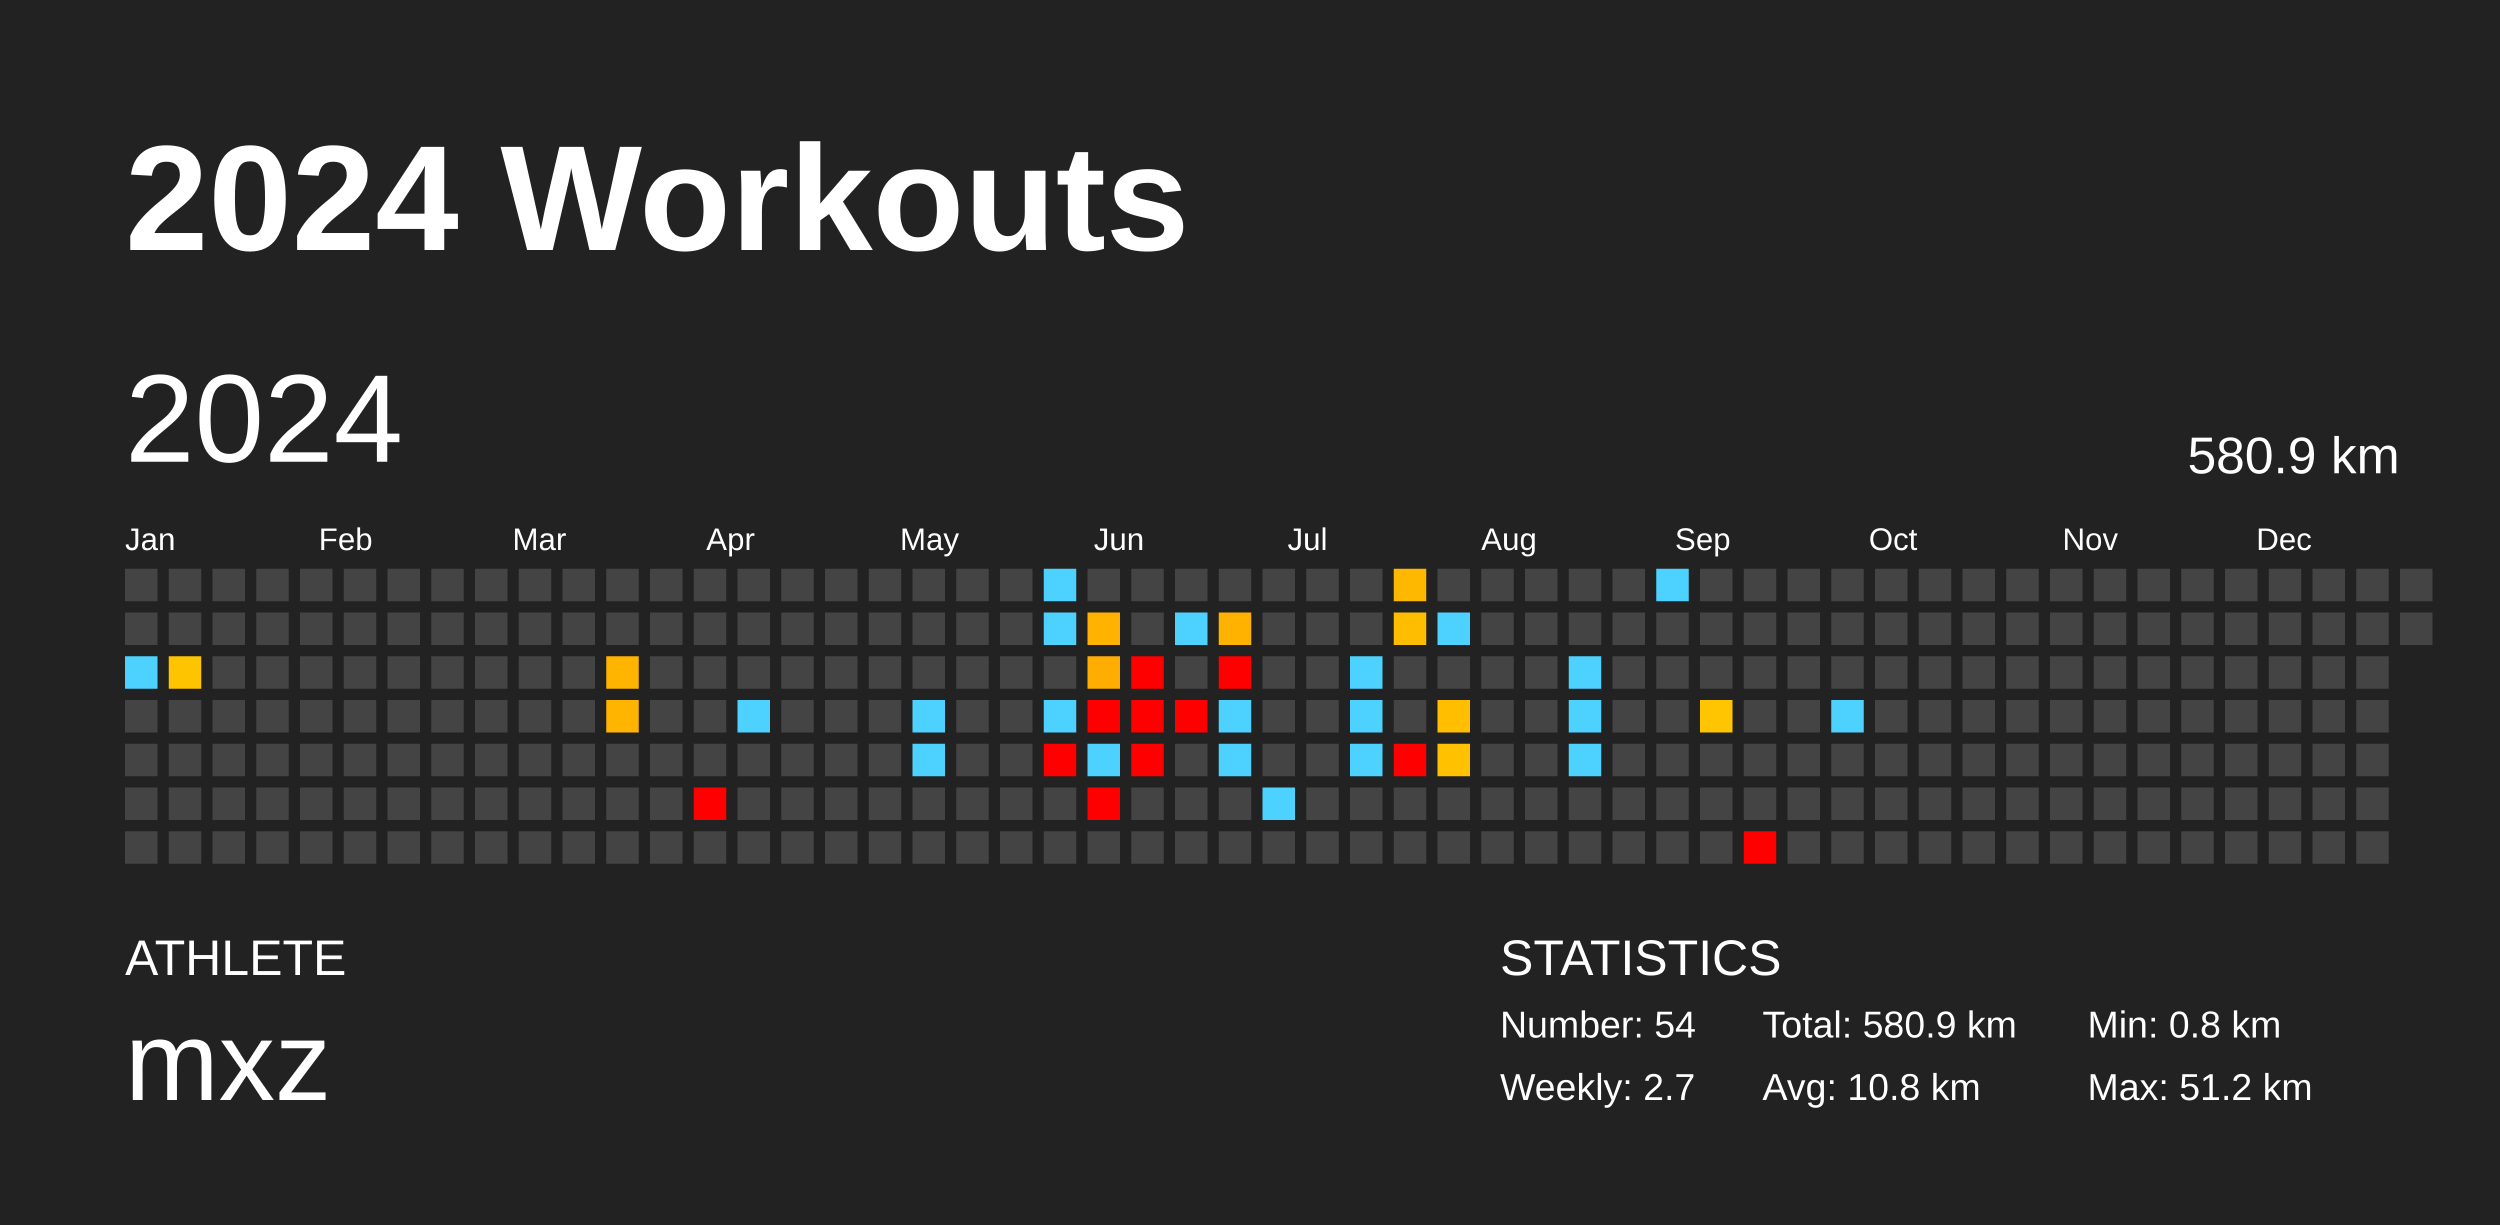
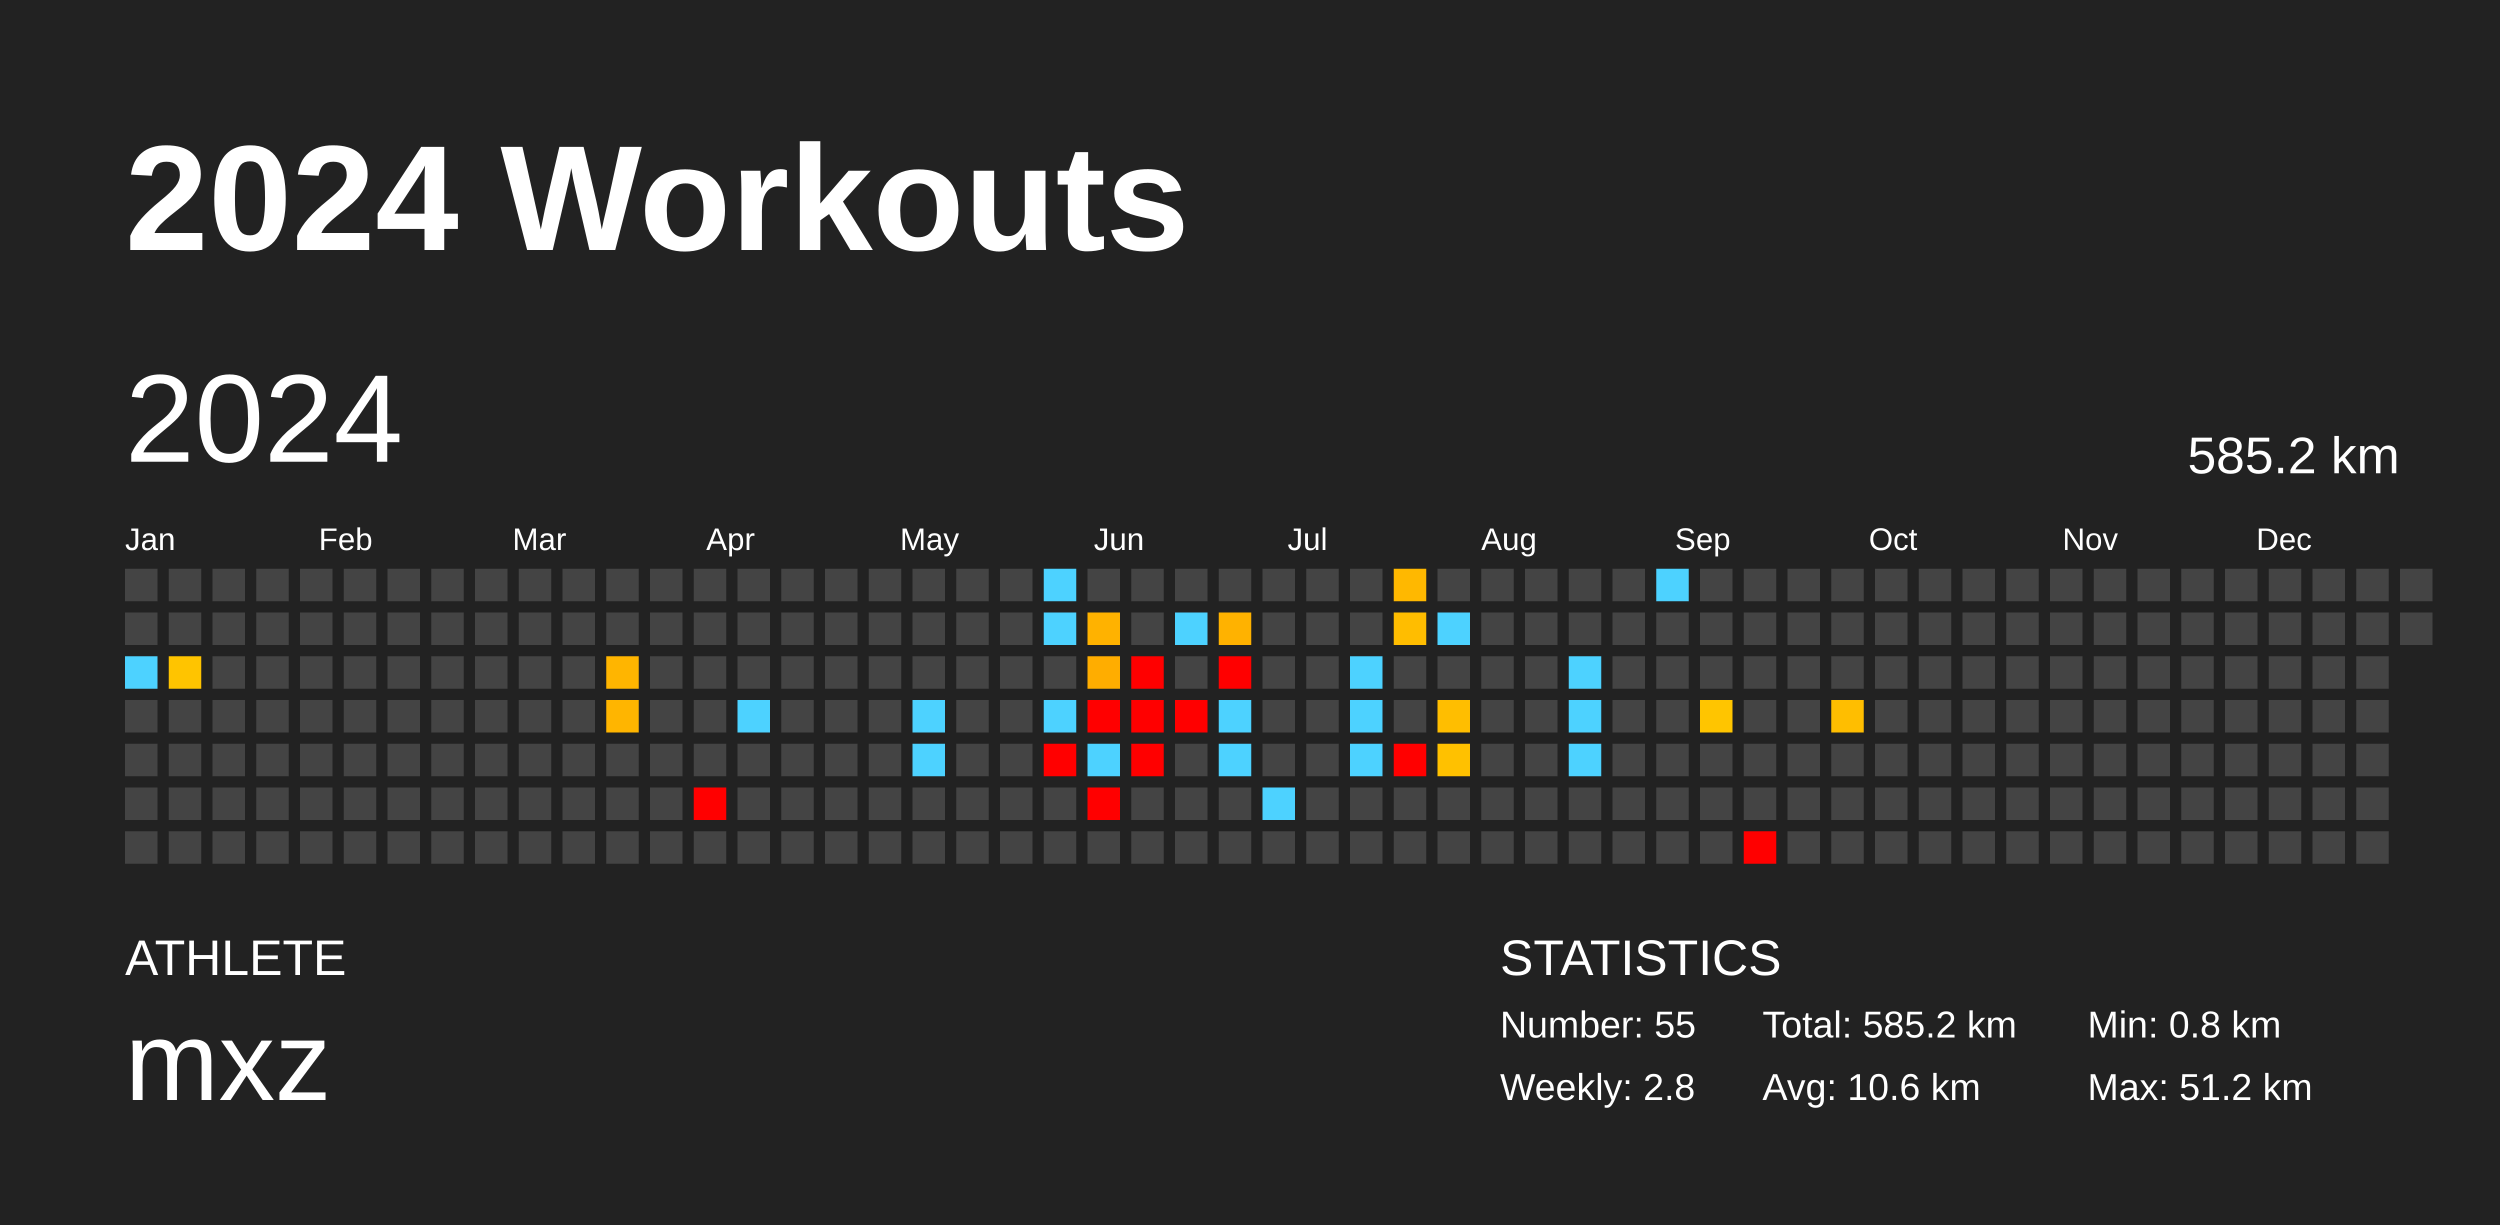
<svg xmlns="http://www.w3.org/2000/svg" baseProfile="full" height="98mm" version="1.1" viewBox="0,0,200,98" width="200mm">
  <defs />
  <rect fill="#222222" height="98" width="200" x="0" y="0" />
  <text fill="#FFFFFF" style="font-size:12px; font-family:Arial; font-weight:bold;" x="10" y="20">2024 Workouts</text>
  <text fill="#FFFFFF" style="font-size:4px; font-family:Arial" x="10" y="78">ATHLETE</text>
  <text fill="#FFFFFF" style="font-size:9px; font-family:Arial" x="10" y="88">mxz</text>
  <text fill="#FFFFFF" style="font-size:4px; font-family:Arial" x="120" y="78">STATISTICS</text>
-   <text fill="#FFFFFF" style="font-size:3px; font-family:Arial" x="120" y="83">Number: 54</text>
-   <text fill="#FFFFFF" style="font-size:3px; font-family:Arial" x="120" y="88">Weekly: 2.7</text>
-   <text fill="#FFFFFF" style="font-size:3px; font-family:Arial" x="141" y="83">Total: 580.9 km</text>
-   <text fill="#FFFFFF" style="font-size:3px; font-family:Arial" x="141" y="88">Avg: 10.8 km</text>
+   <text fill="#FFFFFF" style="font-size:3px; font-family:Arial" x="120" y="83">Number: 55</text>
+   <text fill="#FFFFFF" style="font-size:3px; font-family:Arial" x="120" y="88">Weekly: 2.8</text>
+   <text fill="#FFFFFF" style="font-size:3px; font-family:Arial" x="141" y="83">Total: 585.2 km</text>
+   <text fill="#FFFFFF" style="font-size:3px; font-family:Arial" x="141" y="88">Avg: 10.6 km</text>
  <text fill="#FFFFFF" style="font-size:3px; font-family:Arial" x="167" y="83">Min: 0.8 km</text>
  <text fill="#FFFFFF" style="font-size:3px; font-family:Arial" x="167" y="88">Max: 51.2 km</text>
  <text dominant-baseline="hanging" fill="#FFFFFF" style="font-size:10.0px; font-family:Arial;" x="10" y="30">2024</text>
-   <text dominant-baseline="hanging" fill="#FFFFFF" style="font-size:4.125px; font-family:Arial;" x="175" y="35">580.9 km</text>
+   <text dominant-baseline="hanging" fill="#FFFFFF" style="font-size:4.125px; font-family:Arial;" x="175" y="35">585.2 km</text>
  <text fill="#FFFFFF" style="font-size:2.5px; font-family:Arial" x="10.0" y="44">Jan</text>
  <text fill="#FFFFFF" style="font-size:2.5px; font-family:Arial" x="25.5" y="44">Feb</text>
  <text fill="#FFFFFF" style="font-size:2.5px; font-family:Arial" x="41.0" y="44">Mar</text>
  <text fill="#FFFFFF" style="font-size:2.5px; font-family:Arial" x="56.5" y="44">Apr</text>
  <text fill="#FFFFFF" style="font-size:2.5px; font-family:Arial" x="72.0" y="44">May</text>
  <text fill="#FFFFFF" style="font-size:2.5px; font-family:Arial" x="87.5" y="44">Jun</text>
  <text fill="#FFFFFF" style="font-size:2.5px; font-family:Arial" x="103.0" y="44">Jul</text>
  <text fill="#FFFFFF" style="font-size:2.5px; font-family:Arial" x="118.5" y="44">Aug</text>
  <text fill="#FFFFFF" style="font-size:2.5px; font-family:Arial" x="134.0" y="44">Sep</text>
  <text fill="#FFFFFF" style="font-size:2.5px; font-family:Arial" x="149.5" y="44">Oct</text>
  <text fill="#FFFFFF" style="font-size:2.5px; font-family:Arial" x="165.0" y="44">Nov</text>
  <text fill="#FFFFFF" style="font-size:2.5px; font-family:Arial" x="180.5" y="44">Dec</text>
  <rect fill="#444444" height="2.6" width="2.6" x="10.0" y="45.5" />
  <rect fill="#444444" height="2.6" width="2.6" x="10.0" y="49.0" />
  <rect fill="#4dd2ff" height="2.6" width="2.6" x="10.0" y="52.5" />
  <rect fill="#444444" height="2.6" width="2.6" x="10.0" y="56.0" />
  <rect fill="#444444" height="2.6" width="2.6" x="10.0" y="59.5" />
  <rect fill="#444444" height="2.6" width="2.6" x="10.0" y="63.0" />
  <rect fill="#444444" height="2.6" width="2.6" x="10.0" y="66.5" />
  <rect fill="#444444" height="2.6" width="2.6" x="13.5" y="45.5" />
  <rect fill="#444444" height="2.6" width="2.6" x="13.5" y="49.0" />
  <rect fill="#ffc400" height="2.6" width="2.6" x="13.5" y="52.5" />
  <rect fill="#444444" height="2.6" width="2.6" x="13.5" y="56.0" />
  <rect fill="#444444" height="2.6" width="2.6" x="13.5" y="59.5" />
  <rect fill="#444444" height="2.6" width="2.6" x="13.5" y="63.0" />
  <rect fill="#444444" height="2.6" width="2.6" x="13.5" y="66.5" />
  <rect fill="#444444" height="2.6" width="2.6" x="17.0" y="45.5" />
  <rect fill="#444444" height="2.6" width="2.6" x="17.0" y="49.0" />
  <rect fill="#444444" height="2.6" width="2.6" x="17.0" y="52.5" />
  <rect fill="#444444" height="2.6" width="2.6" x="17.0" y="56.0" />
  <rect fill="#444444" height="2.6" width="2.6" x="17.0" y="59.5" />
  <rect fill="#444444" height="2.6" width="2.6" x="17.0" y="63.0" />
  <rect fill="#444444" height="2.6" width="2.6" x="17.0" y="66.5" />
  <rect fill="#444444" height="2.6" width="2.6" x="20.5" y="45.5" />
  <rect fill="#444444" height="2.6" width="2.6" x="20.5" y="49.0" />
  <rect fill="#444444" height="2.6" width="2.6" x="20.5" y="52.5" />
  <rect fill="#444444" height="2.6" width="2.6" x="20.5" y="56.0" />
  <rect fill="#444444" height="2.6" width="2.6" x="20.5" y="59.5" />
  <rect fill="#444444" height="2.6" width="2.6" x="20.5" y="63.0" />
  <rect fill="#444444" height="2.6" width="2.6" x="20.5" y="66.5" />
  <rect fill="#444444" height="2.6" width="2.6" x="24.0" y="45.5" />
  <rect fill="#444444" height="2.6" width="2.6" x="24.0" y="49.0" />
  <rect fill="#444444" height="2.6" width="2.6" x="24.0" y="52.5" />
  <rect fill="#444444" height="2.6" width="2.6" x="24.0" y="56.0" />
  <rect fill="#444444" height="2.6" width="2.6" x="24.0" y="59.5" />
  <rect fill="#444444" height="2.6" width="2.6" x="24.0" y="63.0" />
  <rect fill="#444444" height="2.6" width="2.6" x="24.0" y="66.5" />
  <rect fill="#444444" height="2.6" width="2.6" x="27.5" y="45.5" />
  <rect fill="#444444" height="2.6" width="2.6" x="27.5" y="49.0" />
  <rect fill="#444444" height="2.6" width="2.6" x="27.5" y="52.5" />
  <rect fill="#444444" height="2.6" width="2.6" x="27.5" y="56.0" />
  <rect fill="#444444" height="2.6" width="2.6" x="27.5" y="59.5" />
  <rect fill="#444444" height="2.6" width="2.6" x="27.5" y="63.0" />
  <rect fill="#444444" height="2.6" width="2.6" x="27.5" y="66.5" />
  <rect fill="#444444" height="2.6" width="2.6" x="31.0" y="45.5" />
  <rect fill="#444444" height="2.6" width="2.6" x="31.0" y="49.0" />
  <rect fill="#444444" height="2.6" width="2.6" x="31.0" y="52.5" />
  <rect fill="#444444" height="2.6" width="2.6" x="31.0" y="56.0" />
  <rect fill="#444444" height="2.6" width="2.6" x="31.0" y="59.5" />
  <rect fill="#444444" height="2.6" width="2.6" x="31.0" y="63.0" />
  <rect fill="#444444" height="2.6" width="2.6" x="31.0" y="66.5" />
  <rect fill="#444444" height="2.6" width="2.6" x="34.5" y="45.5" />
  <rect fill="#444444" height="2.6" width="2.6" x="34.5" y="49.0" />
  <rect fill="#444444" height="2.6" width="2.6" x="34.5" y="52.5" />
  <rect fill="#444444" height="2.6" width="2.6" x="34.5" y="56.0" />
  <rect fill="#444444" height="2.6" width="2.6" x="34.5" y="59.5" />
  <rect fill="#444444" height="2.6" width="2.6" x="34.5" y="63.0" />
  <rect fill="#444444" height="2.6" width="2.6" x="34.5" y="66.5" />
  <rect fill="#444444" height="2.6" width="2.6" x="38.0" y="45.5" />
  <rect fill="#444444" height="2.6" width="2.6" x="38.0" y="49.0" />
  <rect fill="#444444" height="2.6" width="2.6" x="38.0" y="52.5" />
  <rect fill="#444444" height="2.6" width="2.6" x="38.0" y="56.0" />
  <rect fill="#444444" height="2.6" width="2.6" x="38.0" y="59.5" />
  <rect fill="#444444" height="2.6" width="2.6" x="38.0" y="63.0" />
  <rect fill="#444444" height="2.6" width="2.6" x="38.0" y="66.5" />
  <rect fill="#444444" height="2.6" width="2.6" x="41.5" y="45.5" />
  <rect fill="#444444" height="2.6" width="2.6" x="41.5" y="49.0" />
  <rect fill="#444444" height="2.6" width="2.6" x="41.5" y="52.5" />
  <rect fill="#444444" height="2.6" width="2.6" x="41.5" y="56.0" />
  <rect fill="#444444" height="2.6" width="2.6" x="41.5" y="59.5" />
  <rect fill="#444444" height="2.6" width="2.6" x="41.5" y="63.0" />
  <rect fill="#444444" height="2.6" width="2.6" x="41.5" y="66.5" />
  <rect fill="#444444" height="2.6" width="2.6" x="45.0" y="45.5" />
  <rect fill="#444444" height="2.6" width="2.6" x="45.0" y="49.0" />
  <rect fill="#444444" height="2.6" width="2.6" x="45.0" y="52.5" />
  <rect fill="#444444" height="2.6" width="2.6" x="45.0" y="56.0" />
  <rect fill="#444444" height="2.6" width="2.6" x="45.0" y="59.5" />
  <rect fill="#444444" height="2.6" width="2.6" x="45.0" y="63.0" />
  <rect fill="#444444" height="2.6" width="2.6" x="45.0" y="66.5" />
  <rect fill="#444444" height="2.6" width="2.6" x="48.5" y="45.5" />
  <rect fill="#444444" height="2.6" width="2.6" x="48.5" y="49.0" />
  <rect fill="#ffb500" height="2.6" width="2.6" x="48.5" y="52.5" />
  <rect fill="#ffb500" height="2.6" width="2.6" x="48.5" y="56.0" />
  <rect fill="#444444" height="2.6" width="2.6" x="48.5" y="59.5" />
  <rect fill="#444444" height="2.6" width="2.6" x="48.5" y="63.0" />
  <rect fill="#444444" height="2.6" width="2.6" x="48.5" y="66.5" />
  <rect fill="#444444" height="2.6" width="2.6" x="52.0" y="45.5" />
  <rect fill="#444444" height="2.6" width="2.6" x="52.0" y="49.0" />
  <rect fill="#444444" height="2.6" width="2.6" x="52.0" y="52.5" />
  <rect fill="#444444" height="2.6" width="2.6" x="52.0" y="56.0" />
  <rect fill="#444444" height="2.6" width="2.6" x="52.0" y="59.5" />
  <rect fill="#444444" height="2.6" width="2.6" x="52.0" y="63.0" />
  <rect fill="#444444" height="2.6" width="2.6" x="52.0" y="66.5" />
  <rect fill="#444444" height="2.6" width="2.6" x="55.5" y="45.5" />
  <rect fill="#444444" height="2.6" width="2.6" x="55.5" y="49.0" />
  <rect fill="#444444" height="2.6" width="2.6" x="55.5" y="52.5" />
  <rect fill="#444444" height="2.6" width="2.6" x="55.5" y="56.0" />
  <rect fill="#444444" height="2.6" width="2.6" x="55.5" y="59.5" />
  <rect fill="red" height="2.6" width="2.6" x="55.5" y="63.0" />
  <rect fill="#444444" height="2.6" width="2.6" x="55.5" y="66.5" />
  <rect fill="#444444" height="2.6" width="2.6" x="59.0" y="45.5" />
  <rect fill="#444444" height="2.6" width="2.6" x="59.0" y="49.0" />
  <rect fill="#444444" height="2.6" width="2.6" x="59.0" y="52.5" />
  <rect fill="#4dd2ff" height="2.6" width="2.6" x="59.0" y="56.0" />
  <rect fill="#444444" height="2.6" width="2.6" x="59.0" y="59.5" />
  <rect fill="#444444" height="2.6" width="2.6" x="59.0" y="63.0" />
  <rect fill="#444444" height="2.6" width="2.6" x="59.0" y="66.5" />
  <rect fill="#444444" height="2.6" width="2.6" x="62.5" y="45.5" />
  <rect fill="#444444" height="2.6" width="2.6" x="62.5" y="49.0" />
  <rect fill="#444444" height="2.6" width="2.6" x="62.5" y="52.5" />
  <rect fill="#444444" height="2.6" width="2.6" x="62.5" y="56.0" />
  <rect fill="#444444" height="2.6" width="2.6" x="62.5" y="59.5" />
  <rect fill="#444444" height="2.6" width="2.6" x="62.5" y="63.0" />
  <rect fill="#444444" height="2.6" width="2.6" x="62.5" y="66.5" />
  <rect fill="#444444" height="2.6" width="2.6" x="66.0" y="45.5" />
  <rect fill="#444444" height="2.6" width="2.6" x="66.0" y="49.0" />
  <rect fill="#444444" height="2.6" width="2.6" x="66.0" y="52.5" />
  <rect fill="#444444" height="2.6" width="2.6" x="66.0" y="56.0" />
  <rect fill="#444444" height="2.6" width="2.6" x="66.0" y="59.5" />
  <rect fill="#444444" height="2.6" width="2.6" x="66.0" y="63.0" />
  <rect fill="#444444" height="2.6" width="2.6" x="66.0" y="66.5" />
  <rect fill="#444444" height="2.6" width="2.6" x="69.5" y="45.5" />
  <rect fill="#444444" height="2.6" width="2.6" x="69.5" y="49.0" />
  <rect fill="#444444" height="2.6" width="2.6" x="69.5" y="52.5" />
  <rect fill="#444444" height="2.6" width="2.6" x="69.5" y="56.0" />
  <rect fill="#444444" height="2.6" width="2.6" x="69.5" y="59.5" />
  <rect fill="#444444" height="2.6" width="2.6" x="69.5" y="63.0" />
  <rect fill="#444444" height="2.6" width="2.6" x="69.5" y="66.5" />
  <rect fill="#444444" height="2.6" width="2.6" x="73.0" y="45.5" />
  <rect fill="#444444" height="2.6" width="2.6" x="73.0" y="49.0" />
  <rect fill="#444444" height="2.6" width="2.6" x="73.0" y="52.5" />
  <rect fill="#4dd2ff" height="2.6" width="2.6" x="73.0" y="56.0" />
  <rect fill="#4dd2ff" height="2.6" width="2.6" x="73.0" y="59.5" />
  <rect fill="#444444" height="2.6" width="2.6" x="73.0" y="63.0" />
  <rect fill="#444444" height="2.6" width="2.6" x="73.0" y="66.5" />
  <rect fill="#444444" height="2.6" width="2.6" x="76.5" y="45.5" />
  <rect fill="#444444" height="2.6" width="2.6" x="76.5" y="49.0" />
  <rect fill="#444444" height="2.6" width="2.6" x="76.5" y="52.5" />
  <rect fill="#444444" height="2.6" width="2.6" x="76.5" y="56.0" />
  <rect fill="#444444" height="2.6" width="2.6" x="76.5" y="59.5" />
  <rect fill="#444444" height="2.6" width="2.6" x="76.5" y="63.0" />
  <rect fill="#444444" height="2.6" width="2.6" x="76.5" y="66.5" />
  <rect fill="#444444" height="2.6" width="2.6" x="80.0" y="45.5" />
  <rect fill="#444444" height="2.6" width="2.6" x="80.0" y="49.0" />
  <rect fill="#444444" height="2.6" width="2.6" x="80.0" y="52.5" />
  <rect fill="#444444" height="2.6" width="2.6" x="80.0" y="56.0" />
  <rect fill="#444444" height="2.6" width="2.6" x="80.0" y="59.5" />
  <rect fill="#444444" height="2.6" width="2.6" x="80.0" y="63.0" />
  <rect fill="#444444" height="2.6" width="2.6" x="80.0" y="66.5" />
  <rect fill="#4dd2ff" height="2.6" width="2.6" x="83.5" y="45.5" />
  <rect fill="#4dd2ff" height="2.6" width="2.6" x="83.5" y="49.0" />
  <rect fill="#444444" height="2.6" width="2.6" x="83.5" y="52.5" />
  <rect fill="#4dd2ff" height="2.6" width="2.6" x="83.5" y="56.0" />
  <rect fill="red" height="2.6" width="2.6" x="83.5" y="59.5" />
  <rect fill="#444444" height="2.6" width="2.6" x="83.5" y="63.0" />
  <rect fill="#444444" height="2.6" width="2.6" x="83.5" y="66.5" />
  <rect fill="#444444" height="2.6" width="2.6" x="87.0" y="45.5" />
  <rect fill="#ffb200" height="2.6" width="2.6" x="87.0" y="49.0" />
  <rect fill="#ffad00" height="2.6" width="2.6" x="87.0" y="52.5" />
  <rect fill="red" height="2.6" width="2.6" x="87.0" y="56.0" />
  <rect fill="#4dd2ff" height="2.6" width="2.6" x="87.0" y="59.5" />
  <rect fill="red" height="2.6" width="2.6" x="87.0" y="63.0" />
  <rect fill="#444444" height="2.6" width="2.6" x="87.0" y="66.5" />
  <rect fill="#444444" height="2.6" width="2.6" x="90.5" y="45.5" />
  <rect fill="#444444" height="2.6" width="2.6" x="90.5" y="49.0" />
  <rect fill="red" height="2.6" width="2.6" x="90.5" y="52.5" />
  <rect fill="red" height="2.6" width="2.6" x="90.5" y="56.0" />
  <rect fill="red" height="2.6" width="2.6" x="90.5" y="59.5" />
  <rect fill="#444444" height="2.6" width="2.6" x="90.5" y="63.0" />
  <rect fill="#444444" height="2.6" width="2.6" x="90.5" y="66.5" />
  <rect fill="#444444" height="2.6" width="2.6" x="94.0" y="45.5" />
  <rect fill="#4dd2ff" height="2.6" width="2.6" x="94.0" y="49.0" />
  <rect fill="#444444" height="2.6" width="2.6" x="94.0" y="52.5" />
  <rect fill="red" height="2.6" width="2.6" x="94.0" y="56.0" />
  <rect fill="#444444" height="2.6" width="2.6" x="94.0" y="59.5" />
  <rect fill="#444444" height="2.6" width="2.6" x="94.0" y="63.0" />
  <rect fill="#444444" height="2.6" width="2.6" x="94.0" y="66.5" />
  <rect fill="#444444" height="2.6" width="2.6" x="97.5" y="45.5" />
  <rect fill="#ffb200" height="2.6" width="2.6" x="97.5" y="49.0" />
  <rect fill="red" height="2.6" width="2.6" x="97.5" y="52.5" />
  <rect fill="#4dd2ff" height="2.6" width="2.6" x="97.5" y="56.0" />
  <rect fill="#4dd2ff" height="2.6" width="2.6" x="97.5" y="59.5" />
  <rect fill="#444444" height="2.6" width="2.6" x="97.5" y="63.0" />
  <rect fill="#444444" height="2.6" width="2.6" x="97.5" y="66.5" />
  <rect fill="#444444" height="2.6" width="2.6" x="101.0" y="45.5" />
  <rect fill="#444444" height="2.6" width="2.6" x="101.0" y="49.0" />
  <rect fill="#444444" height="2.6" width="2.6" x="101.0" y="52.5" />
  <rect fill="#444444" height="2.6" width="2.6" x="101.0" y="56.0" />
  <rect fill="#444444" height="2.6" width="2.6" x="101.0" y="59.5" />
  <rect fill="#4dd2ff" height="2.6" width="2.6" x="101.0" y="63.0" />
  <rect fill="#444444" height="2.6" width="2.6" x="101.0" y="66.5" />
  <rect fill="#444444" height="2.6" width="2.6" x="104.5" y="45.5" />
  <rect fill="#444444" height="2.6" width="2.6" x="104.5" y="49.0" />
  <rect fill="#444444" height="2.6" width="2.6" x="104.5" y="52.5" />
  <rect fill="#444444" height="2.6" width="2.6" x="104.5" y="56.0" />
  <rect fill="#444444" height="2.6" width="2.6" x="104.5" y="59.5" />
  <rect fill="#444444" height="2.6" width="2.6" x="104.5" y="63.0" />
  <rect fill="#444444" height="2.6" width="2.6" x="104.5" y="66.5" />
  <rect fill="#444444" height="2.6" width="2.6" x="108.0" y="45.5" />
  <rect fill="#444444" height="2.6" width="2.6" x="108.0" y="49.0" />
  <rect fill="#4dd2ff" height="2.6" width="2.6" x="108.0" y="52.5" />
  <rect fill="#4dd2ff" height="2.6" width="2.6" x="108.0" y="56.0" />
  <rect fill="#4dd2ff" height="2.6" width="2.6" x="108.0" y="59.5" />
  <rect fill="#444444" height="2.6" width="2.6" x="108.0" y="63.0" />
  <rect fill="#444444" height="2.6" width="2.6" x="108.0" y="66.5" />
  <rect fill="#ffb800" height="2.6" width="2.6" x="111.5" y="45.5" />
  <rect fill="#ffbd00" height="2.6" width="2.6" x="111.5" y="49.0" />
  <rect fill="#444444" height="2.6" width="2.6" x="111.5" y="52.5" />
  <rect fill="#444444" height="2.6" width="2.6" x="111.5" y="56.0" />
  <rect fill="red" height="2.6" width="2.6" x="111.5" y="59.5" />
  <rect fill="#444444" height="2.6" width="2.6" x="111.5" y="63.0" />
  <rect fill="#444444" height="2.6" width="2.6" x="111.5" y="66.5" />
  <rect fill="#444444" height="2.6" width="2.6" x="115.0" y="45.5" />
  <rect fill="#4dd2ff" height="2.6" width="2.6" x="115.0" y="49.0" />
  <rect fill="#444444" height="2.6" width="2.6" x="115.0" y="52.5" />
  <rect fill="#ffbe00" height="2.6" width="2.6" x="115.0" y="56.0" />
  <rect fill="#ffc100" height="2.6" width="2.6" x="115.0" y="59.5" />
  <rect fill="#444444" height="2.6" width="2.6" x="115.0" y="63.0" />
  <rect fill="#444444" height="2.6" width="2.6" x="115.0" y="66.5" />
  <rect fill="#444444" height="2.6" width="2.6" x="118.5" y="45.5" />
  <rect fill="#444444" height="2.6" width="2.6" x="118.5" y="49.0" />
  <rect fill="#444444" height="2.6" width="2.6" x="118.5" y="52.5" />
  <rect fill="#444444" height="2.6" width="2.6" x="118.5" y="56.0" />
  <rect fill="#444444" height="2.6" width="2.6" x="118.5" y="59.5" />
  <rect fill="#444444" height="2.6" width="2.6" x="118.5" y="63.0" />
  <rect fill="#444444" height="2.6" width="2.6" x="118.5" y="66.5" />
  <rect fill="#444444" height="2.6" width="2.6" x="122.0" y="45.5" />
  <rect fill="#444444" height="2.6" width="2.6" x="122.0" y="49.0" />
  <rect fill="#444444" height="2.6" width="2.6" x="122.0" y="52.5" />
  <rect fill="#444444" height="2.6" width="2.6" x="122.0" y="56.0" />
  <rect fill="#444444" height="2.6" width="2.6" x="122.0" y="59.5" />
  <rect fill="#444444" height="2.6" width="2.6" x="122.0" y="63.0" />
  <rect fill="#444444" height="2.6" width="2.6" x="122.0" y="66.5" />
  <rect fill="#444444" height="2.6" width="2.6" x="125.5" y="45.5" />
  <rect fill="#444444" height="2.6" width="2.6" x="125.5" y="49.0" />
  <rect fill="#4dd2ff" height="2.6" width="2.6" x="125.5" y="52.5" />
  <rect fill="#4dd2ff" height="2.6" width="2.6" x="125.5" y="56.0" />
  <rect fill="#4dd2ff" height="2.6" width="2.6" x="125.5" y="59.5" />
  <rect fill="#444444" height="2.6" width="2.6" x="125.5" y="63.0" />
  <rect fill="#444444" height="2.6" width="2.6" x="125.5" y="66.5" />
  <rect fill="#444444" height="2.6" width="2.6" x="129.0" y="45.5" />
  <rect fill="#444444" height="2.6" width="2.6" x="129.0" y="49.0" />
  <rect fill="#444444" height="2.6" width="2.6" x="129.0" y="52.5" />
  <rect fill="#444444" height="2.6" width="2.6" x="129.0" y="56.0" />
  <rect fill="#444444" height="2.6" width="2.6" x="129.0" y="59.5" />
  <rect fill="#444444" height="2.6" width="2.6" x="129.0" y="63.0" />
  <rect fill="#444444" height="2.6" width="2.6" x="129.0" y="66.5" />
  <rect fill="#4dd2ff" height="2.6" width="2.6" x="132.5" y="45.5" />
  <rect fill="#444444" height="2.6" width="2.6" x="132.5" y="49.0" />
  <rect fill="#444444" height="2.6" width="2.6" x="132.5" y="52.5" />
  <rect fill="#444444" height="2.6" width="2.6" x="132.5" y="56.0" />
  <rect fill="#444444" height="2.6" width="2.6" x="132.5" y="59.5" />
  <rect fill="#444444" height="2.6" width="2.6" x="132.5" y="63.0" />
  <rect fill="#444444" height="2.6" width="2.6" x="132.5" y="66.5" />
  <rect fill="#444444" height="2.6" width="2.6" x="136.0" y="45.5" />
  <rect fill="#444444" height="2.6" width="2.6" x="136.0" y="49.0" />
  <rect fill="#444444" height="2.6" width="2.6" x="136.0" y="52.5" />
  <rect fill="#ffc500" height="2.6" width="2.6" x="136.0" y="56.0" />
  <rect fill="#444444" height="2.6" width="2.6" x="136.0" y="59.5" />
  <rect fill="#444444" height="2.6" width="2.6" x="136.0" y="63.0" />
  <rect fill="#444444" height="2.6" width="2.6" x="136.0" y="66.5" />
  <rect fill="#444444" height="2.6" width="2.6" x="139.5" y="45.5" />
  <rect fill="#444444" height="2.6" width="2.6" x="139.5" y="49.0" />
  <rect fill="#444444" height="2.6" width="2.6" x="139.5" y="52.5" />
  <rect fill="#444444" height="2.6" width="2.6" x="139.5" y="56.0" />
  <rect fill="#444444" height="2.6" width="2.6" x="139.5" y="59.5" />
  <rect fill="#444444" height="2.6" width="2.6" x="139.5" y="63.0" />
  <rect fill="red" height="2.6" width="2.6" x="139.5" y="66.5" />
  <rect fill="#444444" height="2.6" width="2.6" x="143.0" y="45.5" />
  <rect fill="#444444" height="2.6" width="2.6" x="143.0" y="49.0" />
  <rect fill="#444444" height="2.6" width="2.6" x="143.0" y="52.5" />
  <rect fill="#444444" height="2.6" width="2.6" x="143.0" y="56.0" />
  <rect fill="#444444" height="2.6" width="2.6" x="143.0" y="59.5" />
  <rect fill="#444444" height="2.6" width="2.6" x="143.0" y="63.0" />
  <rect fill="#444444" height="2.6" width="2.6" x="143.0" y="66.5" />
  <rect fill="#444444" height="2.6" width="2.6" x="146.5" y="45.5" />
  <rect fill="#444444" height="2.6" width="2.6" x="146.5" y="49.0" />
  <rect fill="#444444" height="2.6" width="2.6" x="146.5" y="52.5" />
-   <rect fill="#4dd2ff" height="2.6" width="2.6" x="146.5" y="56.0" />
+   <rect fill="#ffbe00" height="2.6" width="2.6" x="146.5" y="56.0" />
  <rect fill="#444444" height="2.6" width="2.6" x="146.5" y="59.5" />
  <rect fill="#444444" height="2.6" width="2.6" x="146.5" y="63.0" />
  <rect fill="#444444" height="2.6" width="2.6" x="146.5" y="66.5" />
  <rect fill="#444444" height="2.6" width="2.6" x="150.0" y="45.5" />
  <rect fill="#444444" height="2.6" width="2.6" x="150.0" y="49.0" />
  <rect fill="#444444" height="2.6" width="2.6" x="150.0" y="52.5" />
  <rect fill="#444444" height="2.6" width="2.6" x="150.0" y="56.0" />
  <rect fill="#444444" height="2.6" width="2.6" x="150.0" y="59.5" />
  <rect fill="#444444" height="2.6" width="2.6" x="150.0" y="63.0" />
  <rect fill="#444444" height="2.6" width="2.6" x="150.0" y="66.5" />
  <rect fill="#444444" height="2.6" width="2.6" x="153.5" y="45.5" />
  <rect fill="#444444" height="2.6" width="2.6" x="153.5" y="49.0" />
  <rect fill="#444444" height="2.6" width="2.6" x="153.5" y="52.5" />
  <rect fill="#444444" height="2.6" width="2.6" x="153.5" y="56.0" />
  <rect fill="#444444" height="2.6" width="2.6" x="153.5" y="59.5" />
  <rect fill="#444444" height="2.6" width="2.6" x="153.5" y="63.0" />
  <rect fill="#444444" height="2.6" width="2.6" x="153.5" y="66.5" />
  <rect fill="#444444" height="2.6" width="2.6" x="157.0" y="45.5" />
  <rect fill="#444444" height="2.6" width="2.6" x="157.0" y="49.0" />
  <rect fill="#444444" height="2.6" width="2.6" x="157.0" y="52.5" />
  <rect fill="#444444" height="2.6" width="2.6" x="157.0" y="56.0" />
  <rect fill="#444444" height="2.6" width="2.6" x="157.0" y="59.5" />
  <rect fill="#444444" height="2.6" width="2.6" x="157.0" y="63.0" />
  <rect fill="#444444" height="2.6" width="2.6" x="157.0" y="66.5" />
  <rect fill="#444444" height="2.6" width="2.6" x="160.5" y="45.5" />
  <rect fill="#444444" height="2.6" width="2.6" x="160.5" y="49.0" />
  <rect fill="#444444" height="2.6" width="2.6" x="160.5" y="52.5" />
  <rect fill="#444444" height="2.6" width="2.6" x="160.5" y="56.0" />
  <rect fill="#444444" height="2.6" width="2.6" x="160.5" y="59.5" />
  <rect fill="#444444" height="2.6" width="2.6" x="160.5" y="63.0" />
  <rect fill="#444444" height="2.6" width="2.6" x="160.5" y="66.5" />
  <rect fill="#444444" height="2.6" width="2.6" x="164.0" y="45.5" />
  <rect fill="#444444" height="2.6" width="2.6" x="164.0" y="49.0" />
  <rect fill="#444444" height="2.6" width="2.6" x="164.0" y="52.5" />
  <rect fill="#444444" height="2.6" width="2.6" x="164.0" y="56.0" />
  <rect fill="#444444" height="2.6" width="2.6" x="164.0" y="59.5" />
  <rect fill="#444444" height="2.6" width="2.6" x="164.0" y="63.0" />
  <rect fill="#444444" height="2.6" width="2.6" x="164.0" y="66.5" />
  <rect fill="#444444" height="2.6" width="2.6" x="167.5" y="45.5" />
  <rect fill="#444444" height="2.6" width="2.6" x="167.5" y="49.0" />
  <rect fill="#444444" height="2.6" width="2.6" x="167.5" y="52.5" />
  <rect fill="#444444" height="2.6" width="2.6" x="167.5" y="56.0" />
  <rect fill="#444444" height="2.6" width="2.6" x="167.5" y="59.5" />
  <rect fill="#444444" height="2.6" width="2.6" x="167.5" y="63.0" />
  <rect fill="#444444" height="2.6" width="2.6" x="167.5" y="66.5" />
  <rect fill="#444444" height="2.6" width="2.6" x="171.0" y="45.5" />
  <rect fill="#444444" height="2.6" width="2.6" x="171.0" y="49.0" />
  <rect fill="#444444" height="2.6" width="2.6" x="171.0" y="52.5" />
  <rect fill="#444444" height="2.6" width="2.6" x="171.0" y="56.0" />
  <rect fill="#444444" height="2.6" width="2.6" x="171.0" y="59.5" />
  <rect fill="#444444" height="2.6" width="2.6" x="171.0" y="63.0" />
  <rect fill="#444444" height="2.6" width="2.6" x="171.0" y="66.5" />
  <rect fill="#444444" height="2.6" width="2.6" x="174.5" y="45.5" />
  <rect fill="#444444" height="2.6" width="2.6" x="174.5" y="49.0" />
  <rect fill="#444444" height="2.6" width="2.6" x="174.5" y="52.5" />
  <rect fill="#444444" height="2.6" width="2.6" x="174.5" y="56.0" />
  <rect fill="#444444" height="2.6" width="2.6" x="174.5" y="59.5" />
  <rect fill="#444444" height="2.6" width="2.6" x="174.5" y="63.0" />
  <rect fill="#444444" height="2.6" width="2.6" x="174.5" y="66.5" />
  <rect fill="#444444" height="2.6" width="2.6" x="178.0" y="45.5" />
  <rect fill="#444444" height="2.6" width="2.6" x="178.0" y="49.0" />
  <rect fill="#444444" height="2.6" width="2.6" x="178.0" y="52.5" />
  <rect fill="#444444" height="2.6" width="2.6" x="178.0" y="56.0" />
  <rect fill="#444444" height="2.6" width="2.6" x="178.0" y="59.5" />
  <rect fill="#444444" height="2.6" width="2.6" x="178.0" y="63.0" />
  <rect fill="#444444" height="2.6" width="2.6" x="178.0" y="66.5" />
  <rect fill="#444444" height="2.6" width="2.6" x="181.5" y="45.5" />
  <rect fill="#444444" height="2.6" width="2.6" x="181.5" y="49.0" />
  <rect fill="#444444" height="2.6" width="2.6" x="181.5" y="52.5" />
  <rect fill="#444444" height="2.6" width="2.6" x="181.5" y="56.0" />
  <rect fill="#444444" height="2.6" width="2.6" x="181.5" y="59.5" />
  <rect fill="#444444" height="2.6" width="2.6" x="181.5" y="63.0" />
  <rect fill="#444444" height="2.6" width="2.6" x="181.5" y="66.5" />
  <rect fill="#444444" height="2.6" width="2.6" x="185.0" y="45.5" />
  <rect fill="#444444" height="2.6" width="2.6" x="185.0" y="49.0" />
  <rect fill="#444444" height="2.6" width="2.6" x="185.0" y="52.5" />
  <rect fill="#444444" height="2.6" width="2.6" x="185.0" y="56.0" />
  <rect fill="#444444" height="2.6" width="2.6" x="185.0" y="59.5" />
  <rect fill="#444444" height="2.6" width="2.6" x="185.0" y="63.0" />
  <rect fill="#444444" height="2.6" width="2.6" x="185.0" y="66.5" />
  <rect fill="#444444" height="2.6" width="2.6" x="188.5" y="45.5" />
  <rect fill="#444444" height="2.6" width="2.6" x="188.5" y="49.0" />
  <rect fill="#444444" height="2.6" width="2.6" x="188.5" y="52.5" />
  <rect fill="#444444" height="2.6" width="2.6" x="188.5" y="56.0" />
  <rect fill="#444444" height="2.6" width="2.6" x="188.5" y="59.5" />
  <rect fill="#444444" height="2.6" width="2.6" x="188.5" y="63.0" />
  <rect fill="#444444" height="2.6" width="2.6" x="188.5" y="66.5" />
  <rect fill="#444444" height="2.6" width="2.6" x="192.0" y="45.5" />
  <rect fill="#444444" height="2.6" width="2.6" x="192.0" y="49.0" />
</svg>
